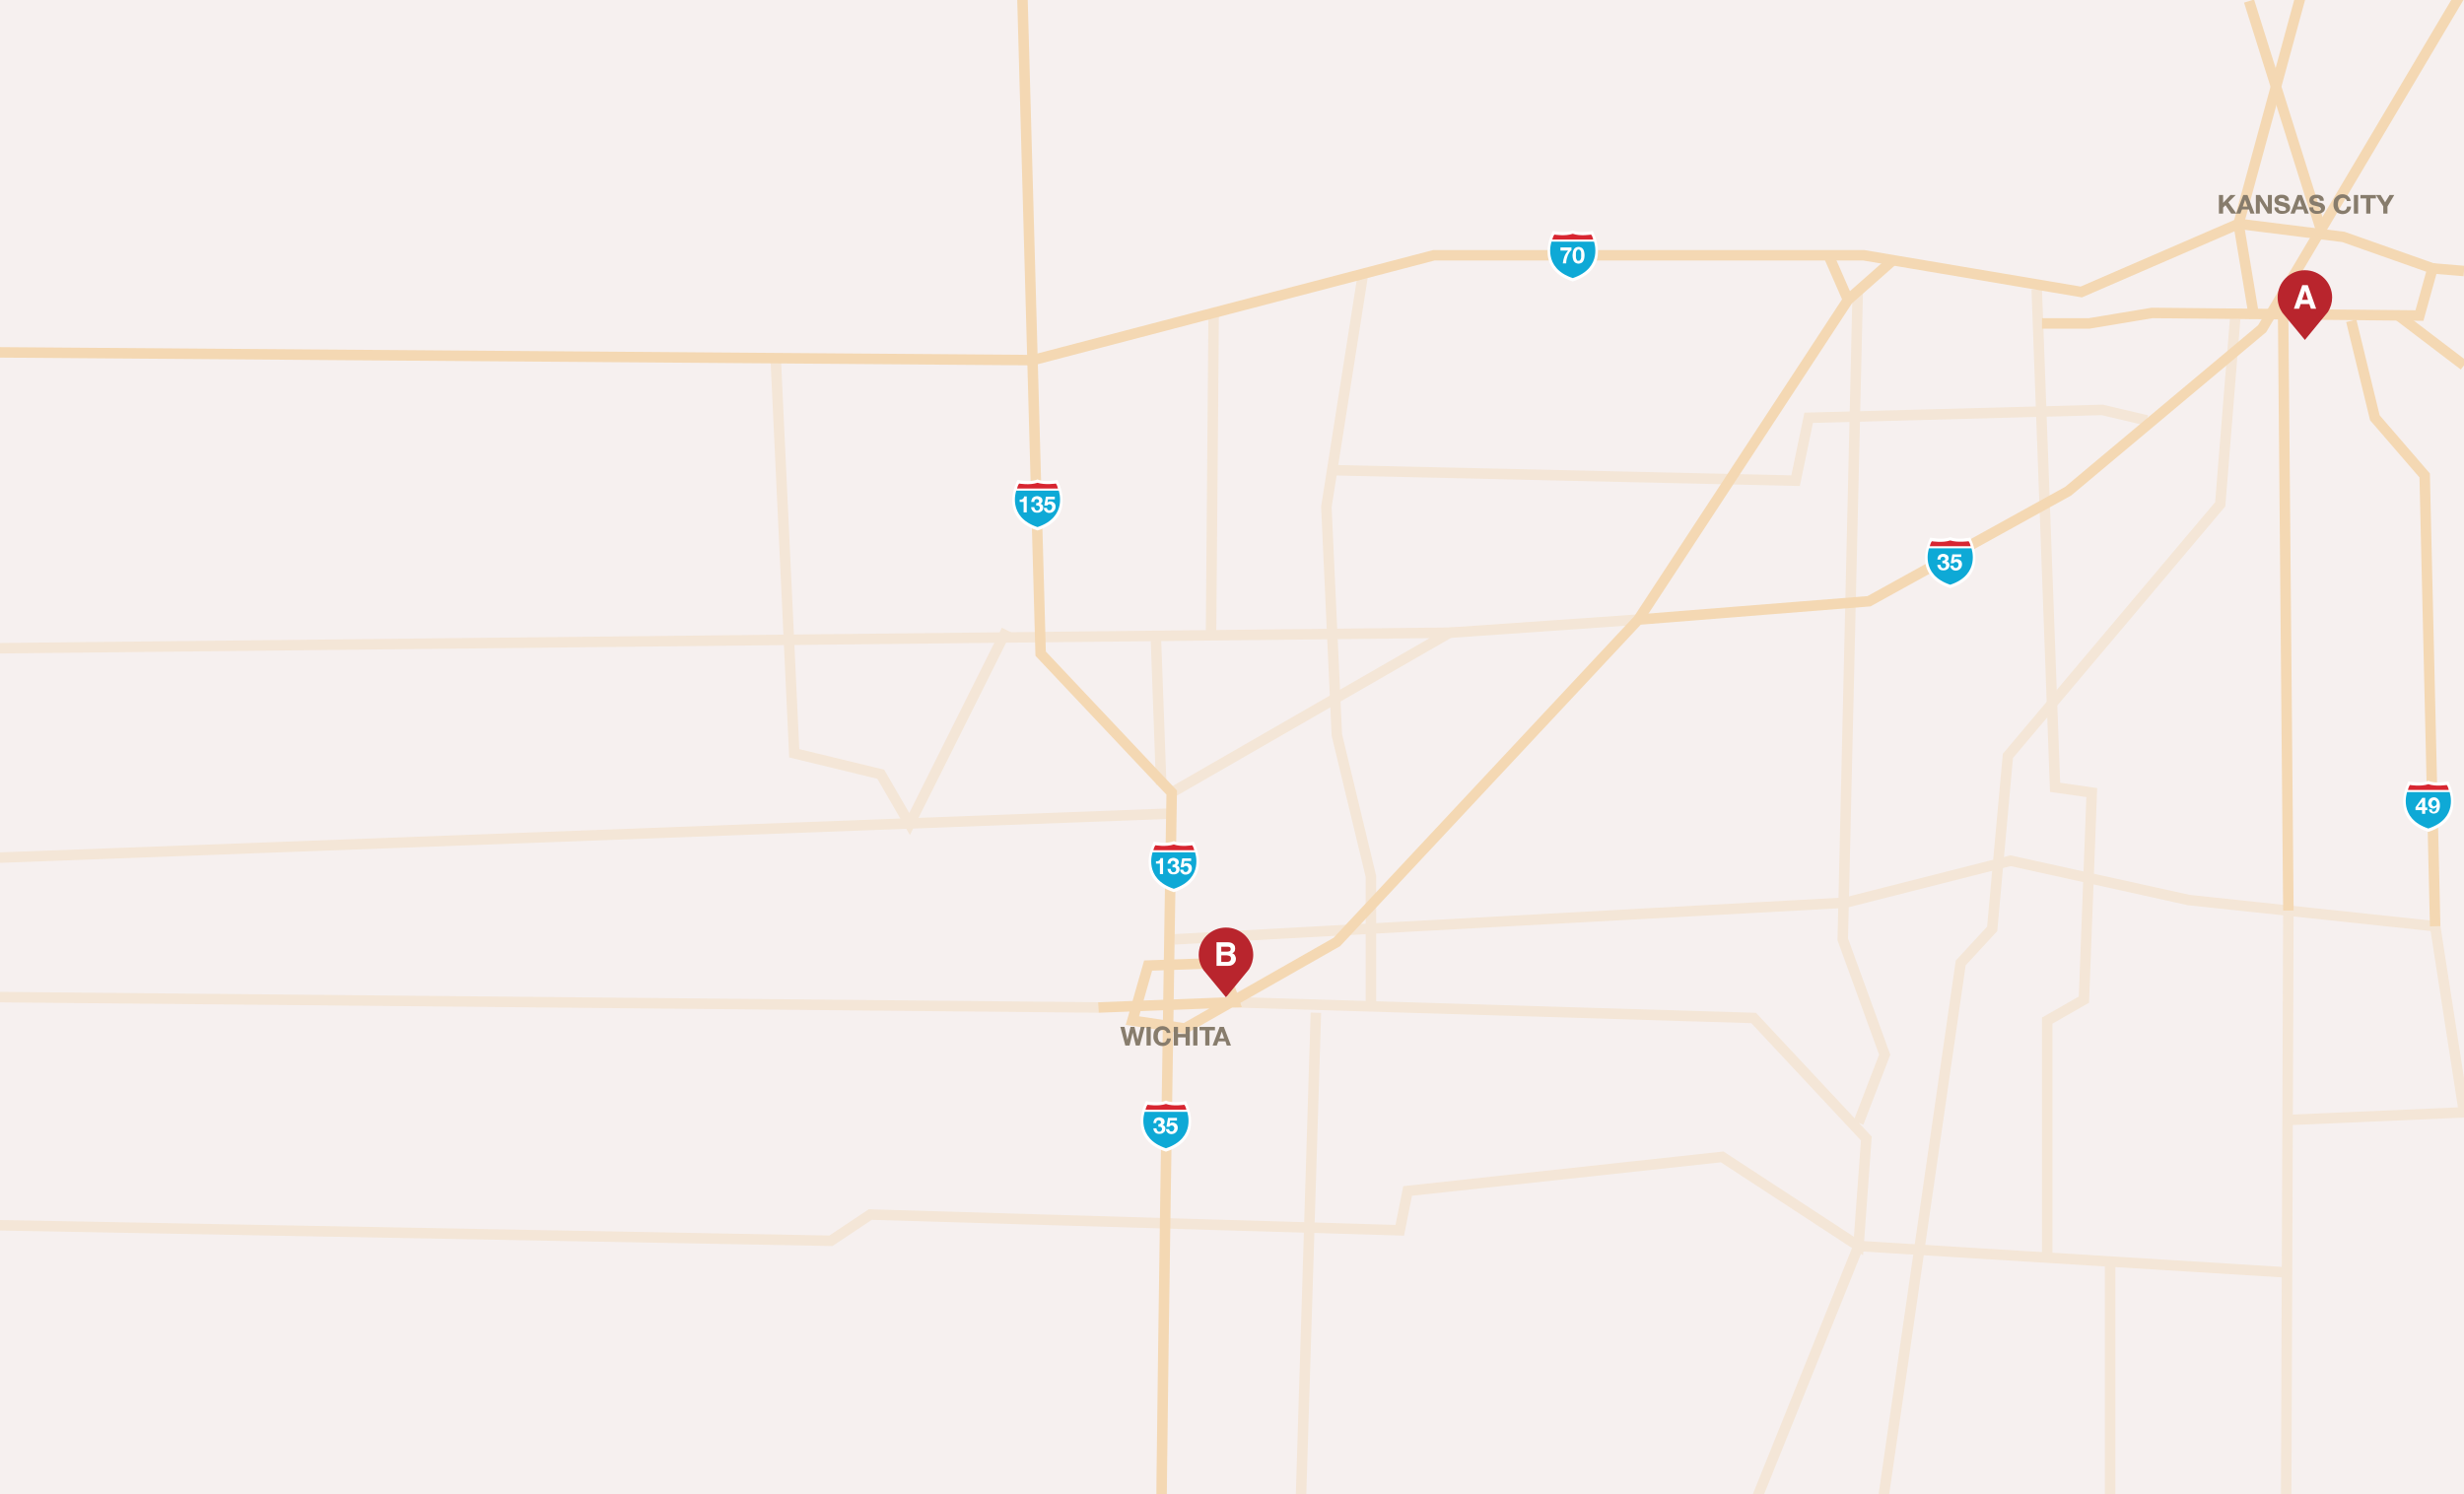
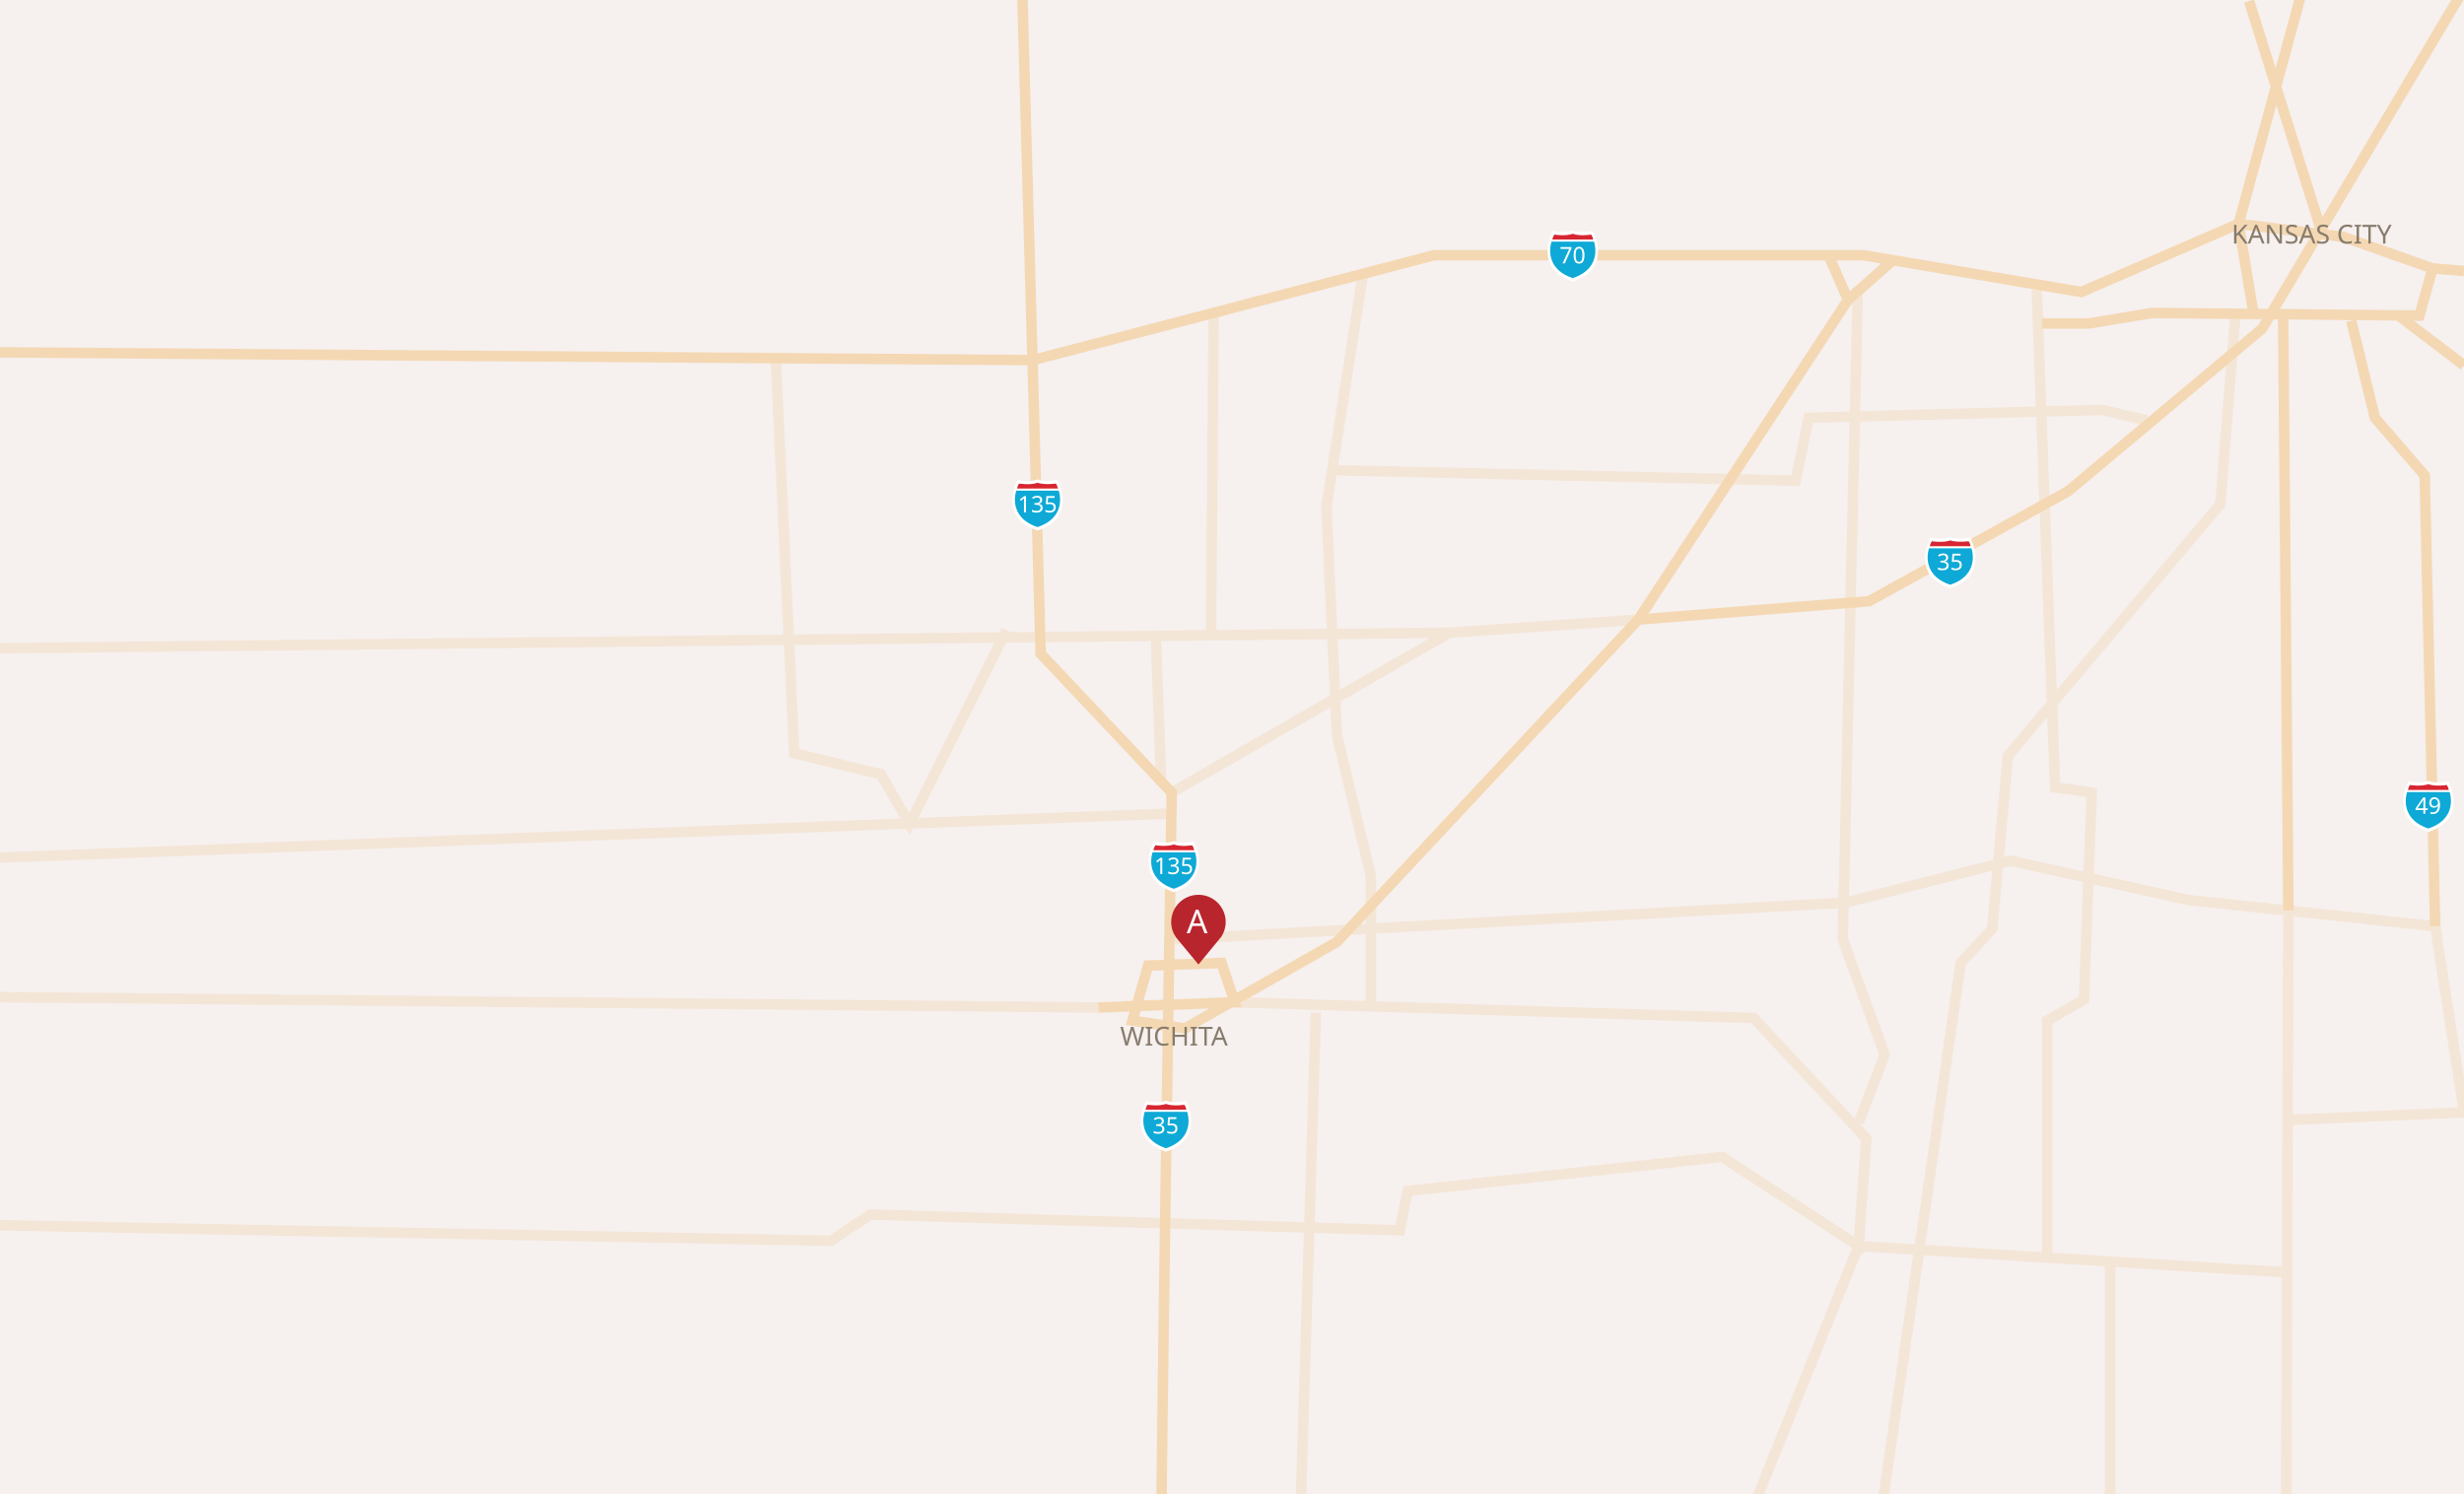
- <svg xmlns="http://www.w3.org/2000/svg" version="1.1" id="map" x="0px" y="0px" width="940px" height="570px" viewBox="193 18.6 940 570" enable-background="new 193 18.6 940 570" xml:space="preserve">
-   <g id="greenery">
-     <rect x="189.6" y="14.6" fill="#F6F0EF" width="943.4" height="618" />
+ <svg xmlns="http://www.w3.org/2000/svg" viewBox="193 18.6 940 570" enable-background="new 193 18.6 940 570">
+   <path fill="#F6F0EF" d="M189.6 14.6H1133v618H189.6z" />
+   <g stroke="#F4E6D7" stroke-width="4" stroke-miterlimit="10" fill="none">
+     <path d="M489 157l7 149 33 8 11 19 37-74M186 266l560-6-106 61M634 263l2 55M640 329l-452 17M189 399l423 4M188 486l322 6 15-10 202 6 3-15 120-13 52 34 3-41-43-46-198-6M848 628l54-134 162 10M1065 632.6l1-266.6M641 377l256-14 63-16 68 15 94 10 11 71-69 3M901.7 130.3L896 377l16 44-10 26M905 635l36-249 12-13 6-66 81-96 5.7-70.7M970 129l7 190 14 2-3 79-14 8v89M998 501v131.6M695 405l-7 227.6M713 123l-14 89 4 87 13 54v49M656 139l-1 122M702 198l176 4 5-24 112-3 17 4M746 260l72-5" />
  </g>
-   <g id="smallroads">
-     <polyline fill="none" stroke="#F4E6D7" stroke-width="4" stroke-miterlimit="10" points="489,157 496,306 529,314 540,333 577,259     " />
-     <polyline fill="none" stroke="#F4E6D7" stroke-width="4" stroke-miterlimit="10" points="186,266 746,260 640,321  " />
-     <line fill="none" stroke="#F4E6D7" stroke-width="4" stroke-miterlimit="10" x1="634" y1="263" x2="636" y2="318" />
-     <line fill="none" stroke="#F4E6D7" stroke-width="4" stroke-miterlimit="10" x1="640" y1="329" x2="188" y2="346" />
-     <line fill="none" stroke="#F4E6D7" stroke-width="4" stroke-miterlimit="10" x1="189" y1="399" x2="612" y2="403" />
-     <polyline fill="none" stroke="#F4E6D7" stroke-width="4" stroke-miterlimit="10" points="188,486 510,492 525,482 727,488 730,473    850,460 902,494 905,453 862,407 664,401  " />
-     <polyline fill="none" stroke="#F4E6D7" stroke-width="4" stroke-miterlimit="10" points="848,628 902,494 1064,504  " />
-     <line fill="none" stroke="#F4E6D7" stroke-width="4" stroke-miterlimit="10" x1="1065" y1="632.6" x2="1066" y2="366" />
-     <polyline fill="none" stroke="#F4E6D7" stroke-width="4" stroke-miterlimit="10" points="641,377 897,363 960,347 1028,362    1122,372 1133,443 1064,446  " />
-     <polyline fill="none" stroke="#F4E6D7" stroke-width="4" stroke-miterlimit="10" points="901.7,130.3 896,377 912,421 902,447  " />
-     <polyline fill="none" stroke="#F4E6D7" stroke-width="4" stroke-miterlimit="10" points="905,635 941,386 953,373 959,307    1040,211 1045.7,140.3  " />
-     <polyline fill="none" stroke="#F4E6D7" stroke-width="4" stroke-miterlimit="10" points="970,129 977,319 991,321 988,400 974,408    974,497  " />
-     <line fill="none" stroke="#F4E6D7" stroke-width="4" stroke-miterlimit="10" x1="998" y1="501" x2="998" y2="632.6" />
-     <line fill="none" stroke="#F4E6D7" stroke-width="4" stroke-miterlimit="10" x1="695" y1="405" x2="688" y2="632.6" />
-     <polyline fill="none" stroke="#F4E6D7" stroke-width="4" stroke-miterlimit="10" points="713,123 699,212 703,299 716,353 716,402     " />
-     <line fill="none" stroke="#F4E6D7" stroke-width="4" stroke-miterlimit="10" x1="656" y1="139" x2="655" y2="261" />
-     <polyline fill="none" stroke="#F4E6D7" stroke-width="4" stroke-miterlimit="10" points="702,198 878,202 883,178 995,175    1012,179  " />
-     <line fill="none" stroke="#F4E6D7" stroke-width="4" stroke-miterlimit="10" x1="746" y1="260" x2="818" y2="255" />
-   </g>
-   <g id="roads_1_">
-     <path fill="none" stroke="#F4D8B3" stroke-width="4" stroke-miterlimit="10" d="M636,632.6c-1-3.6,4-311.6,4-311.6l-50-53l-7-252" />
-     <polyline fill="none" stroke="#F4D8B3" stroke-width="4" stroke-miterlimit="10" points="188,153 587,156 740,116 904,116 987,130    1047,104 1087,109 1121,121 1116,139 1014,138 990,142 972,142  " />
-     <polyline fill="none" stroke="#F4D8B3" stroke-width="4" stroke-miterlimit="10" points="915,118 898,133 818,255 703,378 645,411    625,408 631,387 659,386 664,401 612,403  " />
-     <line fill="none" stroke="#F4D8B3" stroke-width="4" stroke-miterlimit="10" x1="891" y1="117" x2="898" y2="133" />
-     <polyline fill="none" stroke="#F4D8B3" stroke-width="4" stroke-miterlimit="10" points="818,255 906,248 982,206 1056,144    1132,16  " />
-     <line fill="none" stroke="#F4D8B3" stroke-width="4" stroke-miterlimit="10" x1="1051" y1="19" x2="1079" y2="108" />
-     <polyline fill="none" stroke="#F4D8B3" stroke-width="4" stroke-miterlimit="10" points="1071,16 1047,104 1053,140  " />
-     <line fill="none" stroke="#F4D8B3" stroke-width="4" stroke-miterlimit="10" x1="1064" y1="138" x2="1066" y2="366" />
-     <polyline fill="none" stroke="#F4D8B3" stroke-width="4" stroke-miterlimit="10" points="1090,141 1099,178 1118,200 1122,372  " />
-     <line fill="none" stroke="#F4D8B3" stroke-width="4" stroke-miterlimit="10" x1="1121" y1="121" x2="1133" y2="122" />
-     <line fill="none" stroke="#F4D8B3" stroke-width="4" stroke-miterlimit="10" x1="1108" y1="139" x2="1133" y2="158" />
-   </g>
-   <g id="marker_1_">
-     <path id="pin_2_" fill="#B9252D" d="M669.5,388.4c1-1.6,1.6-3.5,1.6-5.5c0-5.7-4.6-10.4-10.4-10.4c-5.7,0-10.4,4.6-10.4,10.4   c0,2.2,0.7,4.2,1.8,5.8l8.6,10.4L669.5,388.4z" />
-     <g>
-       <path fill="#FFFFFF" d="M663.8,379.1c0.3,0.4,0.4,0.8,0.4,1.4c0,0.5-0.1,1-0.4,1.3c-0.2,0.2-0.4,0.4-0.7,0.5    c0.5,0.2,0.8,0.4,1,0.8c0.2,0.4,0.4,0.8,0.4,1.3c0,0.5-0.1,1-0.4,1.4c-0.2,0.3-0.4,0.5-0.6,0.7c-0.3,0.2-0.6,0.4-1,0.5    c-0.4,0.1-0.8,0.1-1.3,0.1h-4.1v-9h4.3C662.6,378.1,663.3,378.5,663.8,379.1z M658.9,379.7v2h2.2c0.4,0,0.7-0.1,1-0.2    c0.2-0.1,0.4-0.4,0.4-0.8c0-0.4-0.2-0.7-0.5-0.8c-0.3-0.1-0.6-0.1-1.1-0.1H658.9z M658.9,383.2v2.4h2.2c0.4,0,0.7-0.1,0.9-0.2    c0.4-0.2,0.6-0.6,0.6-1.1c0-0.5-0.2-0.8-0.6-1c-0.2-0.1-0.5-0.1-0.9-0.2H658.9z" />
-     </g>
-   </g>
-   <g id="marker_2_">
-     <path id="pin_1_" fill="#B9252D" d="M1081.1,137.6c1-1.6,1.6-3.5,1.6-5.5c0-5.7-4.6-10.4-10.4-10.4s-10.4,4.6-10.4,10.4   c0,2.2,0.7,4.2,1.8,5.8l8.6,10.4L1081.1,137.6z" />
-     <g>
-       <path fill="#FFFFFF" d="M1071.3,127.4h2.1l3.2,9h-2l-0.6-1.8h-3.3l-0.6,1.8h-2L1071.3,127.4z M1071.2,133h2.3l-1.1-3.5L1071.2,133    z" />
-     </g>
-   </g>
-   <g id="sign">
-     <g>
-       <path fill="#FFFFFF" d="M937,243c15.5-5.1,7.6-19.3,7.6-19.3s-4.9,1.1-7.6-0.2h0c-2.7,1.3-7.6,0.2-7.6,0.2S921.5,237.9,937,243    L937,243z" />
-       <path fill="#0EA9D6" d="M945.1,227.8c0,0,3.6,10-8.1,13.9c-11.7-3.9-8.1-13.9-8.1-13.9H945.1z" />
-       <path fill="#D72631" d="M937,227h7.8c0,0-0.3-1.4-0.8-1.9c0,0-4.2,0.6-7-0.3c-2.9,1-7,0.3-7,0.3c-0.5,0.5-0.8,1.9-0.8,1.9H937z" />
-       <g>
-         <path fill="#FFFFFF" d="M934.3,232.5c0.2,0,0.3,0,0.4-0.1s0.2-0.1,0.3-0.2s0.1-0.2,0.1-0.4c0-0.3-0.1-0.5-0.3-0.6     c-0.2-0.1-0.4-0.2-0.6-0.2c-0.3,0-0.5,0.1-0.7,0.3c-0.2,0.2-0.2,0.5-0.2,0.8h-1.2c0-0.3,0.1-0.6,0.2-0.9s0.2-0.5,0.4-0.7     c0.2-0.2,0.4-0.3,0.7-0.4s0.5-0.2,0.9-0.2c0.2,0,0.5,0,0.7,0.1c0.2,0.1,0.5,0.2,0.7,0.3c0.2,0.1,0.4,0.3,0.5,0.5s0.2,0.5,0.2,0.7     c0,0.3-0.1,0.6-0.2,0.8c-0.1,0.2-0.4,0.4-0.6,0.5v0c0.3,0.1,0.6,0.2,0.8,0.5c0.2,0.2,0.3,0.5,0.3,0.9c0,0.3-0.1,0.6-0.2,0.9     c-0.1,0.2-0.3,0.5-0.5,0.6s-0.5,0.3-0.7,0.4c-0.3,0.1-0.6,0.1-0.9,0.1c-0.3,0-0.7,0-0.9-0.1c-0.3-0.1-0.5-0.2-0.7-0.4     c-0.2-0.2-0.3-0.4-0.5-0.7s-0.2-0.6-0.2-0.9h1.2c0,0.2,0,0.3,0.1,0.5c0,0.1,0.1,0.3,0.2,0.4c0.1,0.1,0.2,0.2,0.3,0.3     s0.3,0.1,0.5,0.1c0.3,0,0.5-0.1,0.7-0.3s0.3-0.4,0.3-0.7c0-0.2,0-0.4-0.1-0.5s-0.2-0.2-0.3-0.3c-0.1-0.1-0.3-0.1-0.5-0.1     c-0.2,0-0.3,0-0.5,0v-0.9C934,232.5,934.2,232.5,934.3,232.5z" />
-         <path fill="#FFFFFF" d="M938.6,231l-0.2,1.4l0,0c0.2-0.2,0.3-0.3,0.5-0.4c0.2-0.1,0.4-0.1,0.7-0.1c0.3,0,0.6,0.1,0.8,0.2     s0.4,0.3,0.6,0.4c0.2,0.2,0.3,0.4,0.4,0.7c0.1,0.3,0.1,0.5,0.1,0.8c0,0.3-0.1,0.6-0.2,0.9c-0.1,0.3-0.3,0.5-0.5,0.7     c-0.2,0.2-0.4,0.4-0.7,0.5c-0.3,0.1-0.6,0.2-0.9,0.2c-0.3,0-0.6,0-0.8-0.1c-0.3-0.1-0.5-0.2-0.7-0.4s-0.4-0.4-0.5-0.6     c-0.1-0.2-0.2-0.5-0.2-0.8h1.2c0,0.3,0.1,0.5,0.3,0.7c0.2,0.2,0.4,0.2,0.7,0.2c0.2,0,0.3,0,0.4-0.1s0.2-0.2,0.3-0.3     s0.2-0.2,0.2-0.4c0-0.1,0.1-0.3,0.1-0.4c0-0.2,0-0.3-0.1-0.4c0-0.1-0.1-0.3-0.2-0.4c-0.1-0.1-0.2-0.2-0.3-0.2     c-0.1-0.1-0.3-0.1-0.4-0.1c-0.2,0-0.4,0-0.5,0.1c-0.1,0.1-0.3,0.2-0.4,0.4h-1.1l0.6-3.4h3.4v1H938.6z" />
-       </g>
-     </g>
-     <g>
-       <path fill="#FFFFFF" d="M637.8,458c15.5-5.1,7.6-19.3,7.6-19.3s-4.9,1.1-7.6-0.2h0c-2.7,1.3-7.6,0.2-7.6,0.2    S622.3,452.9,637.8,458L637.8,458z" />
-       <path fill="#0EA9D6" d="M645.9,442.8c0,0,3.6,10-8.1,13.9c-11.7-3.9-8.1-13.9-8.1-13.9H645.9z" />
-       <path fill="#D72631" d="M637.8,442h7.8c0,0-0.3-1.4-0.8-1.9c0,0-4.2,0.7-7-0.3c-2.9,1-7,0.3-7,0.3c-0.5,0.5-0.8,1.9-0.8,1.9H637.8    z" />
-       <g>
-         <path fill="#FFFFFF" d="M635.1,447.5c0.2,0,0.3,0,0.4-0.1c0.1-0.1,0.2-0.1,0.3-0.2s0.1-0.2,0.1-0.4c0-0.3-0.1-0.5-0.3-0.6     c-0.2-0.1-0.4-0.2-0.6-0.2c-0.3,0-0.5,0.1-0.7,0.3c-0.2,0.2-0.2,0.5-0.2,0.8H633c0-0.3,0.1-0.6,0.2-0.9c0.1-0.3,0.2-0.5,0.4-0.7     c0.2-0.2,0.4-0.3,0.7-0.4s0.5-0.2,0.9-0.2c0.2,0,0.5,0,0.7,0.1s0.5,0.2,0.7,0.3c0.2,0.1,0.4,0.3,0.5,0.5s0.2,0.5,0.2,0.7     c0,0.3-0.1,0.6-0.2,0.8c-0.1,0.2-0.4,0.4-0.6,0.5v0c0.3,0.1,0.6,0.2,0.8,0.5c0.2,0.2,0.3,0.5,0.3,0.9c0,0.3-0.1,0.6-0.2,0.9     s-0.3,0.5-0.5,0.6c-0.2,0.2-0.5,0.3-0.7,0.4c-0.3,0.1-0.6,0.1-0.9,0.1c-0.3,0-0.7,0-0.9-0.1c-0.3-0.1-0.5-0.2-0.7-0.4     c-0.2-0.2-0.3-0.4-0.5-0.7c-0.1-0.3-0.2-0.6-0.2-0.9h1.2c0,0.2,0,0.3,0.1,0.5c0,0.1,0.1,0.3,0.2,0.4c0.1,0.1,0.2,0.2,0.3,0.3     c0.1,0.1,0.3,0.1,0.5,0.1c0.3,0,0.5-0.1,0.7-0.3c0.2-0.2,0.3-0.4,0.3-0.7c0-0.2,0-0.4-0.1-0.5s-0.2-0.2-0.3-0.3     c-0.1-0.1-0.3-0.1-0.5-0.1c-0.2,0-0.3,0-0.5,0v-0.9C634.8,447.5,635,447.5,635.1,447.5z" />
-         <path fill="#FFFFFF" d="M639.4,446l-0.2,1.4l0,0c0.2-0.2,0.3-0.3,0.5-0.4c0.2-0.1,0.4-0.1,0.7-0.1c0.3,0,0.6,0.1,0.8,0.2     s0.4,0.3,0.6,0.4c0.2,0.2,0.3,0.4,0.4,0.7c0.1,0.3,0.1,0.5,0.1,0.8c0,0.3-0.1,0.6-0.2,0.9s-0.3,0.5-0.5,0.7     c-0.2,0.2-0.4,0.4-0.7,0.5c-0.3,0.1-0.6,0.2-0.9,0.2c-0.3,0-0.6,0-0.8-0.1c-0.3-0.1-0.5-0.2-0.7-0.4c-0.2-0.2-0.4-0.4-0.5-0.6     s-0.2-0.5-0.2-0.8h1.2c0,0.3,0.1,0.5,0.3,0.7c0.2,0.2,0.4,0.2,0.7,0.2c0.2,0,0.3,0,0.4-0.1c0.1-0.1,0.2-0.2,0.3-0.3     s0.2-0.2,0.2-0.4c0-0.1,0.1-0.3,0.1-0.4c0-0.2,0-0.3-0.1-0.4c0-0.1-0.1-0.3-0.2-0.4c-0.1-0.1-0.2-0.2-0.3-0.2     c-0.1-0.1-0.3-0.1-0.4-0.1c-0.2,0-0.4,0-0.5,0.1c-0.1,0.1-0.3,0.2-0.4,0.4h-1.1l0.6-3.4h3.4v1H639.4z" />
-       </g>
-     </g>
-     <g>
-       <path fill="#FFFFFF" d="M588.8,221c15.5-5.1,7.6-19.3,7.6-19.3s-4.9,1.1-7.6-0.2h0c-2.7,1.3-7.6,0.2-7.6,0.2    S573.3,215.9,588.8,221L588.8,221z" />
-       <path fill="#0EA9D6" d="M596.9,205.8c0,0,3.6,10-8.1,13.9c-11.7-3.9-8.1-13.9-8.1-13.9H596.9z" />
-       <path fill="#D72631" d="M588.8,205h7.8c0,0-0.3-1.4-0.8-1.9c0,0-4.2,0.6-7-0.3c-2.9,1-7,0.3-7,0.3c-0.5,0.5-0.8,1.9-0.8,1.9H588.8    z" />
-       <g>
-         <path fill="#FFFFFF" d="M583.5,214.1v-4h-1.5v-0.9c0.2,0,0.4,0,0.6,0c0.2,0,0.4-0.1,0.5-0.2c0.2-0.1,0.3-0.2,0.4-0.4     s0.2-0.4,0.2-0.6h1v6.1H583.5z" />
-         <path fill="#FFFFFF" d="M588.6,210.5c0.2,0,0.3,0,0.4-0.1s0.2-0.1,0.3-0.2s0.1-0.2,0.1-0.4c0-0.3-0.1-0.5-0.3-0.6     c-0.2-0.1-0.4-0.2-0.6-0.2c-0.3,0-0.5,0.1-0.7,0.3c-0.2,0.2-0.2,0.5-0.2,0.8h-1.2c0-0.3,0.1-0.6,0.2-0.9s0.2-0.5,0.4-0.7     c0.2-0.2,0.4-0.3,0.7-0.4s0.5-0.2,0.9-0.2c0.2,0,0.5,0,0.7,0.1c0.2,0.1,0.5,0.2,0.7,0.3c0.2,0.1,0.4,0.3,0.5,0.5s0.2,0.5,0.2,0.7     c0,0.3-0.1,0.6-0.2,0.8c-0.1,0.2-0.4,0.4-0.6,0.5v0c0.3,0.1,0.6,0.2,0.8,0.5c0.2,0.2,0.3,0.5,0.3,0.9c0,0.3-0.1,0.6-0.2,0.9     c-0.1,0.2-0.3,0.5-0.5,0.6s-0.5,0.3-0.7,0.4c-0.3,0.1-0.6,0.1-0.9,0.1c-0.3,0-0.7,0-0.9-0.1c-0.3-0.1-0.5-0.2-0.7-0.4     c-0.2-0.2-0.3-0.4-0.5-0.7s-0.2-0.6-0.2-0.9h1.2c0,0.2,0,0.3,0.1,0.5c0,0.1,0.1,0.3,0.2,0.4c0.1,0.1,0.2,0.2,0.3,0.3     s0.3,0.1,0.5,0.1c0.3,0,0.5-0.1,0.7-0.3s0.3-0.4,0.3-0.7c0-0.2,0-0.4-0.1-0.5s-0.2-0.2-0.3-0.3c-0.1-0.1-0.3-0.1-0.5-0.1     c-0.2,0-0.3,0-0.5,0v-0.9C588.3,210.5,588.4,210.5,588.6,210.5z" />
-         <path fill="#FFFFFF" d="M592.8,209l-0.2,1.4l0,0c0.2-0.2,0.3-0.3,0.5-0.4c0.2-0.1,0.4-0.1,0.7-0.1c0.3,0,0.6,0.1,0.8,0.2     s0.4,0.3,0.6,0.4c0.2,0.2,0.3,0.4,0.4,0.7c0.1,0.3,0.1,0.5,0.1,0.8c0,0.3-0.1,0.6-0.2,0.9c-0.1,0.3-0.3,0.5-0.5,0.7     c-0.2,0.2-0.4,0.4-0.7,0.5c-0.3,0.1-0.6,0.2-0.9,0.2c-0.3,0-0.6,0-0.8-0.1c-0.3-0.1-0.5-0.2-0.7-0.4s-0.4-0.4-0.5-0.6     c-0.1-0.2-0.2-0.5-0.2-0.8h1.2c0,0.3,0.1,0.5,0.3,0.7c0.2,0.2,0.4,0.2,0.7,0.2c0.2,0,0.3,0,0.4-0.1s0.2-0.2,0.3-0.3     s0.2-0.2,0.2-0.4c0-0.1,0.1-0.3,0.1-0.4c0-0.2,0-0.3-0.1-0.4c0-0.1-0.1-0.3-0.2-0.4c-0.1-0.1-0.2-0.2-0.3-0.2     c-0.1-0.1-0.3-0.1-0.4-0.1c-0.2,0-0.4,0-0.5,0.1c-0.1,0.1-0.3,0.2-0.4,0.4h-1.1l0.6-3.4h3.4v1H592.8z" />
-       </g>
-     </g>
-     <g>
-       <path fill="#FFFFFF" d="M640.8,359c15.5-5.1,7.6-19.3,7.6-19.3s-4.9,1.1-7.6-0.2h0c-2.7,1.3-7.6,0.2-7.6,0.2    S625.3,353.9,640.8,359L640.8,359z" />
-       <path fill="#0EA9D6" d="M648.9,343.8c0,0,3.6,10-8.1,13.9c-11.7-3.9-8.1-13.9-8.1-13.9H648.9z" />
-       <path fill="#D72631" d="M640.8,343h7.8c0,0-0.3-1.4-0.8-1.9c0,0-4.2,0.7-7-0.3c-2.9,1-7,0.3-7,0.3c-0.5,0.5-0.8,1.9-0.8,1.9H640.8    z" />
-       <g>
-         <path fill="#FFFFFF" d="M635.5,352.1v-4h-1.5v-0.9c0.2,0,0.4,0,0.6,0c0.2,0,0.4-0.1,0.5-0.2c0.2-0.1,0.3-0.2,0.4-0.4     c0.1-0.2,0.2-0.4,0.2-0.6h1v6.1H635.5z" />
-         <path fill="#FFFFFF" d="M640.6,348.5c0.2,0,0.3,0,0.4-0.1c0.1-0.1,0.2-0.1,0.3-0.2s0.1-0.2,0.1-0.4c0-0.3-0.1-0.5-0.3-0.6     c-0.2-0.1-0.4-0.2-0.6-0.2c-0.3,0-0.5,0.1-0.7,0.3c-0.2,0.2-0.2,0.5-0.2,0.8h-1.2c0-0.3,0.1-0.6,0.2-0.9c0.1-0.3,0.2-0.5,0.4-0.7     c0.2-0.2,0.4-0.3,0.7-0.4s0.5-0.2,0.9-0.2c0.2,0,0.5,0,0.7,0.1s0.5,0.2,0.7,0.3c0.2,0.1,0.4,0.3,0.5,0.5s0.2,0.5,0.2,0.7     c0,0.3-0.1,0.6-0.2,0.8c-0.1,0.2-0.4,0.4-0.6,0.5v0c0.3,0.1,0.6,0.2,0.8,0.5c0.2,0.2,0.3,0.5,0.3,0.9c0,0.3-0.1,0.6-0.2,0.9     s-0.3,0.5-0.5,0.6c-0.2,0.2-0.5,0.3-0.7,0.4c-0.3,0.1-0.6,0.1-0.9,0.1c-0.3,0-0.7,0-0.9-0.1c-0.3-0.1-0.5-0.2-0.7-0.4     c-0.2-0.2-0.3-0.4-0.5-0.7c-0.1-0.3-0.2-0.6-0.2-0.9h1.2c0,0.2,0,0.3,0.1,0.5c0,0.1,0.1,0.3,0.2,0.4c0.1,0.1,0.2,0.2,0.3,0.3     c0.1,0.1,0.3,0.1,0.5,0.1c0.3,0,0.5-0.1,0.7-0.3c0.2-0.2,0.3-0.4,0.3-0.7c0-0.2,0-0.4-0.1-0.5s-0.2-0.2-0.3-0.3     c-0.1-0.1-0.3-0.1-0.5-0.1c-0.2,0-0.3,0-0.5,0v-0.9C640.3,348.5,640.4,348.5,640.6,348.5z" />
-         <path fill="#FFFFFF" d="M644.8,347l-0.2,1.4l0,0c0.2-0.2,0.3-0.3,0.5-0.4c0.2-0.1,0.4-0.1,0.7-0.1c0.3,0,0.6,0.1,0.8,0.2     s0.4,0.3,0.6,0.4c0.2,0.2,0.3,0.4,0.4,0.7c0.1,0.3,0.1,0.5,0.1,0.8c0,0.3-0.1,0.6-0.2,0.9s-0.3,0.5-0.5,0.7     c-0.2,0.2-0.4,0.4-0.7,0.5c-0.3,0.1-0.6,0.2-0.9,0.2c-0.3,0-0.6,0-0.8-0.1c-0.3-0.1-0.5-0.2-0.7-0.4c-0.2-0.2-0.4-0.4-0.5-0.6     s-0.2-0.5-0.2-0.8h1.2c0,0.3,0.1,0.5,0.3,0.7c0.2,0.2,0.4,0.2,0.7,0.2c0.2,0,0.3,0,0.4-0.1c0.1-0.1,0.2-0.2,0.3-0.3     s0.2-0.2,0.2-0.4c0-0.1,0.1-0.3,0.1-0.4c0-0.2,0-0.3-0.1-0.4c0-0.1-0.1-0.3-0.2-0.4c-0.1-0.1-0.2-0.2-0.3-0.2     c-0.1-0.1-0.3-0.1-0.4-0.1c-0.2,0-0.4,0-0.5,0.1c-0.1,0.1-0.3,0.2-0.4,0.4h-1.1l0.6-3.4h3.4v1H644.8z" />
-       </g>
-     </g>
-     <g>
-       <path fill="#FFFFFF" d="M793,126c15.5-5.1,7.6-19.3,7.6-19.3s-4.9,1.1-7.6-0.2h0c-2.7,1.3-7.6,0.2-7.6,0.2S777.5,120.9,793,126    L793,126z" />
-       <path fill="#0EA9D6" d="M801.1,110.8c0,0,3.6,10-8.1,13.9c-11.7-3.9-8.1-13.9-8.1-13.9H801.1z" />
-       <path fill="#D72631" d="M793,110h7.8c0,0-0.3-1.4-0.8-1.9c0,0-4.2,0.7-7-0.3c-2.9,1-7,0.3-7,0.3c-0.5,0.5-0.8,1.9-0.8,1.9H793z" />
-       <g>
-         <path fill="#FFFFFF" d="M791.6,115.1c-0.2,0.4-0.5,0.8-0.6,1.3c-0.2,0.5-0.3,0.9-0.4,1.4c-0.1,0.5-0.1,0.9-0.1,1.3h-1.3     c0.1-0.9,0.3-1.8,0.6-2.6s0.8-1.6,1.4-2.3h-2.9V113h4.2v1.1C792.1,114.3,791.8,114.7,791.6,115.1z" />
-         <path fill="#FFFFFF" d="M793.1,114.5c0.1-0.4,0.3-0.7,0.5-1c0.2-0.2,0.4-0.4,0.7-0.5c0.3-0.1,0.6-0.2,0.9-0.2     c0.3,0,0.6,0.1,0.9,0.2c0.3,0.1,0.5,0.3,0.7,0.5c0.2,0.2,0.4,0.6,0.5,1s0.2,0.9,0.2,1.5c0,0.6-0.1,1.1-0.2,1.5     c-0.1,0.4-0.3,0.7-0.5,1c-0.2,0.2-0.4,0.4-0.7,0.5c-0.3,0.1-0.6,0.2-0.9,0.2c-0.3,0-0.6-0.1-0.9-0.2c-0.3-0.1-0.5-0.3-0.7-0.5     c-0.2-0.2-0.4-0.6-0.5-1c-0.1-0.4-0.2-0.9-0.2-1.5C793,115.4,793,114.9,793.1,114.5z M794.2,116.6c0,0.2,0,0.5,0.1,0.7     c0.1,0.2,0.2,0.4,0.3,0.6c0.1,0.2,0.3,0.2,0.6,0.2c0.3,0,0.5-0.1,0.6-0.2c0.1-0.2,0.2-0.4,0.3-0.6s0.1-0.5,0.1-0.7     c0-0.2,0-0.5,0-0.6c0-0.1,0-0.2,0-0.4c0-0.1,0-0.3,0-0.5s0-0.3-0.1-0.5c0-0.2-0.1-0.3-0.2-0.4s-0.2-0.2-0.3-0.3     c-0.1-0.1-0.3-0.1-0.4-0.1c-0.2,0-0.3,0-0.4,0.1c-0.1,0.1-0.2,0.2-0.3,0.3s-0.1,0.3-0.2,0.4c0,0.2-0.1,0.3-0.1,0.5s0,0.3,0,0.5     c0,0.1,0,0.3,0,0.4C794.2,116.2,794.2,116.4,794.2,116.6z" />
-       </g>
-     </g>
-     <g>
-       <path fill="#FFFFFF" d="M1119.4,336c15.5-5.1,7.6-19.3,7.6-19.3s-4.9,1.1-7.6-0.2h0c-2.7,1.3-7.6,0.2-7.6,0.2    S1103.9,330.9,1119.4,336L1119.4,336z" />
-       <path fill="#0EA9D6" d="M1127.5,320.8c0,0,3.6,10-8.1,13.9c-11.7-3.9-8.1-13.9-8.1-13.9H1127.5z" />
-       <path fill="#D72631" d="M1119.4,320h7.8c0,0-0.3-1.4-0.8-1.9c0,0-4.2,0.7-7-0.3c-2.9,1-7,0.3-7,0.3c-0.5,0.5-0.8,1.9-0.8,1.9    H1119.4z" />
-       <g>
-         <path fill="#FFFFFF" d="M1114.5,327.7v-1.1l2.6-3.6h1.1v3.7h0.8v1h-0.8v1.4h-1.2v-1.4H1114.5z M1117,324.5l-1.6,2.1h1.6     L1117,324.5L1117,324.5z" />
-         <path fill="#FFFFFF" d="M1120.9,328.1c0.1,0.2,0.3,0.2,0.5,0.2c0.2,0,0.4-0.1,0.6-0.2c0.1-0.1,0.3-0.3,0.3-0.5     c0.1-0.2,0.2-0.4,0.2-0.6c0-0.2,0.1-0.4,0.1-0.6l0,0c-0.2,0.2-0.4,0.4-0.6,0.5s-0.5,0.2-0.8,0.2c-0.3,0-0.5-0.1-0.8-0.2     c-0.2-0.1-0.5-0.3-0.6-0.5c-0.2-0.2-0.3-0.4-0.4-0.6c-0.1-0.2-0.1-0.5-0.1-0.7c0-0.3,0.1-0.6,0.2-0.9c0.1-0.3,0.2-0.5,0.4-0.7     c0.2-0.2,0.4-0.4,0.7-0.5s0.6-0.2,0.9-0.2c0.5,0,0.8,0.1,1.1,0.3c0.3,0.2,0.5,0.4,0.7,0.7c0.2,0.3,0.3,0.6,0.4,1     c0.1,0.4,0.1,0.8,0.1,1.1c0,0.4,0,0.8-0.1,1.1c-0.1,0.4-0.2,0.7-0.4,1c-0.2,0.3-0.4,0.6-0.7,0.7c-0.3,0.2-0.7,0.3-1.1,0.3     c-0.3,0-0.5,0-0.7-0.1c-0.2-0.1-0.4-0.2-0.6-0.3c-0.2-0.1-0.3-0.3-0.4-0.5c-0.1-0.2-0.2-0.4-0.2-0.7h1.2     C1120.7,327.7,1120.8,327.9,1120.9,328.1z M1122,326.1c0.1-0.1,0.2-0.1,0.3-0.2c0.1-0.1,0.1-0.2,0.2-0.4c0-0.1,0.1-0.3,0.1-0.4     c0-0.1,0-0.3-0.1-0.4c0-0.1-0.1-0.3-0.2-0.4s-0.2-0.2-0.3-0.3c-0.1-0.1-0.3-0.1-0.4-0.1c-0.1,0-0.3,0-0.4,0.1     c-0.1,0.1-0.2,0.1-0.3,0.3s-0.1,0.2-0.2,0.4c0,0.1-0.1,0.3-0.1,0.4c0,0.1,0,0.3,0.1,0.4c0,0.1,0.1,0.3,0.2,0.4s0.2,0.2,0.3,0.3     c0.1,0.1,0.3,0.1,0.4,0.1C1121.7,326.2,1121.8,326.1,1122,326.1z" />
-       </g>
-     </g>
+   <g stroke="#F4D8B3" stroke-width="4" stroke-miterlimit="10" fill="none">
+     <path d="M636 632.6c-1-3.6 4-311.6 4-311.6l-50-53-7-252M188 153l399 3 153-40h164l83 14 60-26 40 5 34 12-5 18-102-1-24 4h-18M915 118l-17 15-80 122-115 123-58 33-20-3 6-21 28-1 5 15-52 2M891 117l7 16M818 255l88-7 76-42 74-62 76-128M1051 19l28 89M1071 16l-24 88 6 36M1064 138l2 228M1090 141l9 37 19 22 4 172M1121 121l12 1M1108 139l25 19" />
  </g>
  <g>
-     <path fill="#877C6C" d="M1041.1,93v3l2.8-3h2l-2.8,2.8l3.1,4.3h-2l-2.2-3.2l-0.9,0.9v2.3h-1.6V93H1041.1z" />
-     <path fill="#877C6C" d="M1050.4,93l2.7,7.1h-1.6l-0.5-1.6h-2.7l-0.6,1.6h-1.6l2.7-7.1H1050.4z M1050.4,97.4l-0.9-2.6h0l-0.9,2.6   H1050.4z" />
-     <path fill="#877C6C" d="M1055.2,93l3,4.8h0V93h1.5v7.1h-1.6l-3-4.8h0v4.8h-1.5V93H1055.2z" />
-     <path fill="#877C6C" d="M1062.3,98.4c0.1,0.2,0.2,0.3,0.3,0.4c0.1,0.1,0.3,0.2,0.5,0.2s0.4,0.1,0.6,0.1c0.1,0,0.3,0,0.5,0   s0.3-0.1,0.5-0.1c0.1-0.1,0.3-0.2,0.3-0.3c0.1-0.1,0.1-0.3,0.1-0.4c0-0.2-0.1-0.4-0.2-0.5c-0.1-0.1-0.3-0.2-0.5-0.3   c-0.2-0.1-0.4-0.1-0.7-0.2s-0.5-0.1-0.8-0.2c-0.3-0.1-0.5-0.1-0.8-0.2c-0.3-0.1-0.5-0.2-0.7-0.4c-0.2-0.2-0.4-0.3-0.5-0.6   s-0.2-0.5-0.2-0.8c0-0.4,0.1-0.7,0.2-1s0.4-0.5,0.6-0.7c0.3-0.2,0.5-0.3,0.9-0.4c0.3-0.1,0.6-0.1,1-0.1c0.4,0,0.7,0,1.1,0.1   c0.3,0.1,0.6,0.2,0.9,0.4c0.3,0.2,0.5,0.4,0.6,0.7c0.2,0.3,0.2,0.6,0.2,1.1h-1.5c0-0.2-0.1-0.4-0.1-0.5c-0.1-0.1-0.2-0.2-0.3-0.3   s-0.3-0.1-0.4-0.2c-0.2,0-0.3,0-0.5,0c-0.1,0-0.3,0-0.4,0c-0.1,0-0.2,0.1-0.3,0.1c-0.1,0.1-0.2,0.2-0.3,0.2   c-0.1,0.1-0.1,0.2-0.1,0.4c0,0.1,0,0.3,0.1,0.3c0.1,0.1,0.2,0.2,0.3,0.2c0.2,0.1,0.4,0.1,0.7,0.2s0.6,0.2,1.1,0.3   c0.1,0,0.3,0.1,0.6,0.1c0.2,0.1,0.5,0.2,0.7,0.3c0.2,0.2,0.4,0.4,0.6,0.6c0.2,0.3,0.3,0.6,0.3,1c0,0.3-0.1,0.6-0.2,0.9   c-0.1,0.3-0.3,0.5-0.6,0.7c-0.2,0.2-0.6,0.4-0.9,0.5c-0.4,0.1-0.8,0.2-1.3,0.2c-0.4,0-0.8,0-1.1-0.1c-0.4-0.1-0.7-0.2-1-0.5   c-0.3-0.2-0.5-0.5-0.7-0.8c-0.2-0.3-0.2-0.7-0.2-1.1h1.5C1062.1,98,1062.2,98.2,1062.3,98.4z" />
-     <path fill="#877C6C" d="M1071.1,93l2.7,7.1h-1.6l-0.5-1.6h-2.7l-0.6,1.6h-1.6l2.7-7.1H1071.1z M1071.2,97.4l-0.9-2.6h0l-0.9,2.6   H1071.2z" />
-     <path fill="#877C6C" d="M1075.6,98.4c0.1,0.2,0.2,0.3,0.3,0.4c0.1,0.1,0.3,0.2,0.5,0.2s0.4,0.1,0.6,0.1c0.1,0,0.3,0,0.5,0   s0.3-0.1,0.5-0.1c0.1-0.1,0.3-0.2,0.3-0.3c0.1-0.1,0.1-0.3,0.1-0.4c0-0.2-0.1-0.4-0.2-0.5c-0.1-0.1-0.3-0.2-0.5-0.3   c-0.2-0.1-0.4-0.1-0.7-0.2s-0.5-0.1-0.8-0.2c-0.3-0.1-0.5-0.1-0.8-0.2c-0.3-0.1-0.5-0.2-0.7-0.4c-0.2-0.2-0.4-0.3-0.5-0.6   s-0.2-0.5-0.2-0.8c0-0.4,0.1-0.7,0.2-1s0.4-0.5,0.6-0.7c0.3-0.2,0.5-0.3,0.9-0.4c0.3-0.1,0.6-0.1,1-0.1c0.4,0,0.7,0,1.1,0.1   c0.3,0.1,0.6,0.2,0.9,0.4c0.3,0.2,0.5,0.4,0.6,0.7c0.2,0.3,0.2,0.6,0.2,1.1h-1.5c0-0.2-0.1-0.4-0.1-0.5c-0.1-0.1-0.2-0.2-0.3-0.3   s-0.3-0.1-0.4-0.2c-0.2,0-0.3,0-0.5,0c-0.1,0-0.3,0-0.4,0c-0.1,0-0.2,0.1-0.3,0.1c-0.1,0.1-0.2,0.2-0.3,0.2   c-0.1,0.1-0.1,0.2-0.1,0.4c0,0.1,0,0.3,0.1,0.3c0.1,0.1,0.2,0.2,0.3,0.2c0.2,0.1,0.4,0.1,0.7,0.2s0.6,0.2,1.1,0.3   c0.1,0,0.3,0.1,0.6,0.1c0.2,0.1,0.5,0.2,0.7,0.3c0.2,0.2,0.4,0.4,0.6,0.6c0.2,0.3,0.3,0.6,0.3,1c0,0.3-0.1,0.6-0.2,0.9   c-0.1,0.3-0.3,0.5-0.6,0.7c-0.2,0.2-0.6,0.4-0.9,0.5c-0.4,0.1-0.8,0.2-1.3,0.2c-0.4,0-0.8,0-1.1-0.1c-0.4-0.1-0.7-0.2-1-0.5   c-0.3-0.2-0.5-0.5-0.7-0.8c-0.2-0.3-0.2-0.7-0.2-1.1h1.5C1075.5,98,1075.5,98.2,1075.6,98.4z" />
-     <path fill="#877C6C" d="M1088.2,94.9c-0.1-0.1-0.2-0.3-0.3-0.4s-0.3-0.2-0.5-0.3c-0.2-0.1-0.4-0.1-0.6-0.1c-0.4,0-0.7,0.1-0.9,0.2   c-0.2,0.1-0.4,0.3-0.6,0.6s-0.3,0.5-0.3,0.8c-0.1,0.3-0.1,0.6-0.1,0.9c0,0.3,0,0.6,0.1,0.9c0.1,0.3,0.2,0.5,0.3,0.8   s0.4,0.4,0.6,0.5c0.2,0.1,0.5,0.2,0.9,0.2c0.5,0,0.9-0.1,1.1-0.4c0.3-0.3,0.4-0.7,0.5-1.2h1.5c0,0.4-0.1,0.9-0.3,1.2   c-0.2,0.4-0.4,0.7-0.7,0.9c-0.3,0.3-0.6,0.4-1,0.6c-0.4,0.1-0.8,0.2-1.2,0.2c-0.5,0-1-0.1-1.5-0.3s-0.8-0.5-1.1-0.8   c-0.3-0.3-0.5-0.7-0.7-1.2s-0.2-0.9-0.2-1.5c0-0.5,0.1-1,0.2-1.5s0.4-0.9,0.7-1.2c0.3-0.3,0.7-0.6,1.1-0.8s0.9-0.3,1.5-0.3   c0.4,0,0.8,0.1,1.1,0.2c0.4,0.1,0.7,0.3,0.9,0.5c0.3,0.2,0.5,0.5,0.7,0.8c0.2,0.3,0.3,0.7,0.3,1.1h-1.5   C1088.4,95.2,1088.3,95.1,1088.2,94.9z" />
-     <path fill="#877C6C" d="M1092.6,93v7.1h-1.6V93H1092.6z" />
-     <path fill="#877C6C" d="M1093.5,94.3V93h5.9v1.3h-2.1v5.8h-1.6v-5.8H1093.5z" />
-     <path fill="#877C6C" d="M1099.4,93h1.8l1.7,2.8l1.7-2.8h1.8l-2.6,4.4v2.7h-1.6v-2.8L1099.4,93z" />
+     <path fill="#B9252D" d="M659 375.9c1-1.6 1.6-3.5 1.6-5.5 0-5.7-4.6-10.4-10.4-10.4-5.7 0-10.4 4.6-10.4 10.4 0 2.2.7 4.2 1.8 5.8l8.6 10.4 8.8-10.7z" />
+     <text transform="translate(645.704 374.668)" fill="#fff" font-family="'Helvetica-Bold'" font-size="12.497">A</text>
  </g>
  <g>
-     <path fill="#877C6C" d="M626.3,417.5l-1.2-4.9h0l-1.2,4.9h-1.6l-1.9-7.1h1.6l1.1,4.9h0l1.2-4.9h1.5l1.2,4.9h0l1.2-4.9h1.5l-1.9,7.1   H626.3z" />
-     <path fill="#877C6C" d="M632,410.4v7.1h-1.6v-7.1H632z" />
-     <path fill="#877C6C" d="M638,412.3c-0.1-0.2-0.2-0.3-0.3-0.4s-0.3-0.2-0.5-0.3c-0.2-0.1-0.4-0.1-0.6-0.1c-0.4,0-0.7,0.1-0.9,0.2   c-0.2,0.1-0.4,0.3-0.6,0.6c-0.2,0.2-0.3,0.5-0.3,0.8c-0.1,0.3-0.1,0.6-0.1,0.9c0,0.3,0,0.6,0.1,0.9c0.1,0.3,0.2,0.5,0.3,0.8   s0.4,0.4,0.6,0.5c0.2,0.1,0.5,0.2,0.9,0.2c0.5,0,0.9-0.1,1.1-0.4c0.3-0.3,0.4-0.7,0.5-1.2h1.5c0,0.4-0.1,0.9-0.3,1.2   c-0.2,0.4-0.4,0.7-0.7,0.9c-0.3,0.3-0.6,0.4-1,0.6c-0.4,0.1-0.8,0.2-1.2,0.2c-0.5,0-1-0.1-1.5-0.3c-0.4-0.2-0.8-0.5-1.1-0.8   c-0.3-0.3-0.5-0.7-0.7-1.2s-0.2-0.9-0.2-1.5c0-0.5,0.1-1,0.2-1.5c0.2-0.5,0.4-0.9,0.7-1.2c0.3-0.3,0.7-0.6,1.1-0.8s0.9-0.3,1.5-0.3   c0.4,0,0.8,0.1,1.1,0.2c0.4,0.1,0.7,0.3,0.9,0.5c0.3,0.2,0.5,0.5,0.7,0.8s0.3,0.7,0.3,1.1h-1.5C638.1,412.6,638.1,412.4,638,412.3z   " />
-     <path fill="#877C6C" d="M642.4,410.4v2.7h2.9v-2.7h1.6v7.1h-1.6v-3.1h-2.9v3.1h-1.6v-7.1H642.4z" />
-     <path fill="#877C6C" d="M649.8,410.4v7.1h-1.6v-7.1H649.8z" />
-     <path fill="#877C6C" d="M650.6,411.7v-1.3h5.9v1.3h-2.1v5.8h-1.6v-5.8H650.6z" />
-     <path fill="#877C6C" d="M659.9,410.4l2.7,7.1H661l-0.5-1.6h-2.7l-0.6,1.6h-1.6l2.7-7.1H659.9z M660,414.8l-0.9-2.6h0l-0.9,2.6H660z   " />
+     <path fill="#fff" d="M937 243c15.5-5.1 7.6-19.3 7.6-19.3s-4.9 1.1-7.6-.2c-2.7 1.3-7.6.2-7.6.2s-7.9 14.2 7.6 19.3z" />
+     <path fill="#0EA9D6" d="M945.1 227.8s3.6 10-8.1 13.9c-11.7-3.9-8.1-13.9-8.1-13.9h16.2z" />
+     <path fill="#D72631" d="M937 227h7.8s-.3-1.4-.8-1.9c0 0-4.2.6-7-.3-2.9 1-7 .3-7 .3-.5.5-.8 1.9-.8 1.9h7.8z" />
+     <text transform="translate(931.927 236.088)" fill="#fff" font-family="'HelveticaNeue-Bold'" font-size="8.713">35</text>
+     <path fill="#fff" d="M637.8 458c15.5-5.1 7.6-19.3 7.6-19.3s-4.9 1.1-7.6-.2c-2.7 1.3-7.6.2-7.6.2s-7.9 14.2 7.6 19.3z" />
+     <path fill="#0EA9D6" d="M645.9 442.8s3.6 10-8.1 13.9c-11.7-3.9-8.1-13.9-8.1-13.9h16.2z" />
+     <path fill="#D72631" d="M637.8 442h7.8s-.3-1.4-.8-1.9c0 0-4.2.7-7-.3-2.9 1-7 .3-7 .3-.5.5-.8 1.9-.8 1.9h7.8z" />
+     <text transform="translate(632.727 451.088)" fill="#fff" font-family="'HelveticaNeue-Bold'" font-size="8.713">35</text>
+     <path fill="#fff" d="M588.8 221c15.5-5.1 7.6-19.3 7.6-19.3s-4.9 1.1-7.6-.2c-2.7 1.3-7.6.2-7.6.2s-7.9 14.2 7.6 19.3z" />
+     <path fill="#0EA9D6" d="M596.9 205.8s3.6 10-8.1 13.9c-11.7-3.9-8.1-13.9-8.1-13.9h16.2z" />
+     <path fill="#D72631" d="M588.8 205h7.8s-.3-1.4-.8-1.9c0 0-4.2.6-7-.3-2.9 1-7 .3-7 .3-.5.5-.8 1.9-.8 1.9h7.8z" />
+     <text transform="translate(581.305 214.088)" fill="#fff" font-family="'HelveticaNeue-Bold'" font-size="8.713">135</text>
+     <path fill="#fff" d="M640.8 359c15.5-5.1 7.6-19.3 7.6-19.3s-4.9 1.1-7.6-.2c-2.7 1.3-7.6.2-7.6.2s-7.9 14.2 7.6 19.3z" />
+     <path fill="#0EA9D6" d="M648.9 343.8s3.6 10-8.1 13.9c-11.7-3.9-8.1-13.9-8.1-13.9h16.2z" />
+     <path fill="#D72631" d="M640.8 343h7.8s-.3-1.4-.8-1.9c0 0-4.2.7-7-.3-2.9 1-7 .3-7 .3-.5.5-.8 1.9-.8 1.9h7.8z" />
+     <text transform="translate(633.305 352.088)" fill="#fff" font-family="'HelveticaNeue-Bold'" font-size="8.713">135</text>
+     <path fill="#fff" d="M793 126c15.5-5.1 7.6-19.3 7.6-19.3s-4.9 1.1-7.6-.2c-2.7 1.3-7.6.2-7.6.2s-7.9 14.2 7.6 19.3z" />
+     <path fill="#0EA9D6" d="M801.1 110.8s3.6 10-8.1 13.9c-11.7-3.9-8.1-13.9-8.1-13.9h16.2z" />
+     <path fill="#D72631" d="M793 110h7.8s-.3-1.4-.8-1.9c0 0-4.2.7-7-.3-2.9 1-7 .3-7 .3-.5.5-.8 1.9-.8 1.9h7.8z" />
+     <text transform="translate(787.927 119.088)" fill="#fff" font-family="'HelveticaNeue-Bold'" font-size="8.713">70</text>
+     <path fill="#fff" d="M1119.4 336c15.5-5.1 7.6-19.3 7.6-19.3s-4.9 1.1-7.6-.2c-2.7 1.3-7.6.2-7.6.2s-7.9 14.2 7.6 19.3z" />
+     <path fill="#0EA9D6" d="M1127.5 320.8s3.6 10-8.1 13.9c-11.7-3.9-8.1-13.9-8.1-13.9h16.2z" />
+     <path fill="#D72631" d="M1119.4 320h7.8s-.3-1.4-.8-1.9c0 0-4.2.7-7-.3-2.9 1-7 .3-7 .3-.5.5-.8 1.9-.8 1.9h7.8z" />
+     <text transform="translate(1114.339 329.088)" fill="#fff" font-family="'HelveticaNeue-Bold'" font-size="8.713">49</text>
  </g>
+   <text transform="translate(1044.325 111.522)" fill="#877C6C" font-family="'HelveticaNeue-Bold'" font-size="10">KANSAS CITY</text>
+   <text transform="translate(620.325 417.522)" fill="#877C6C" font-family="'HelveticaNeue-Bold'" font-size="10">WICHITA</text>
</svg>
